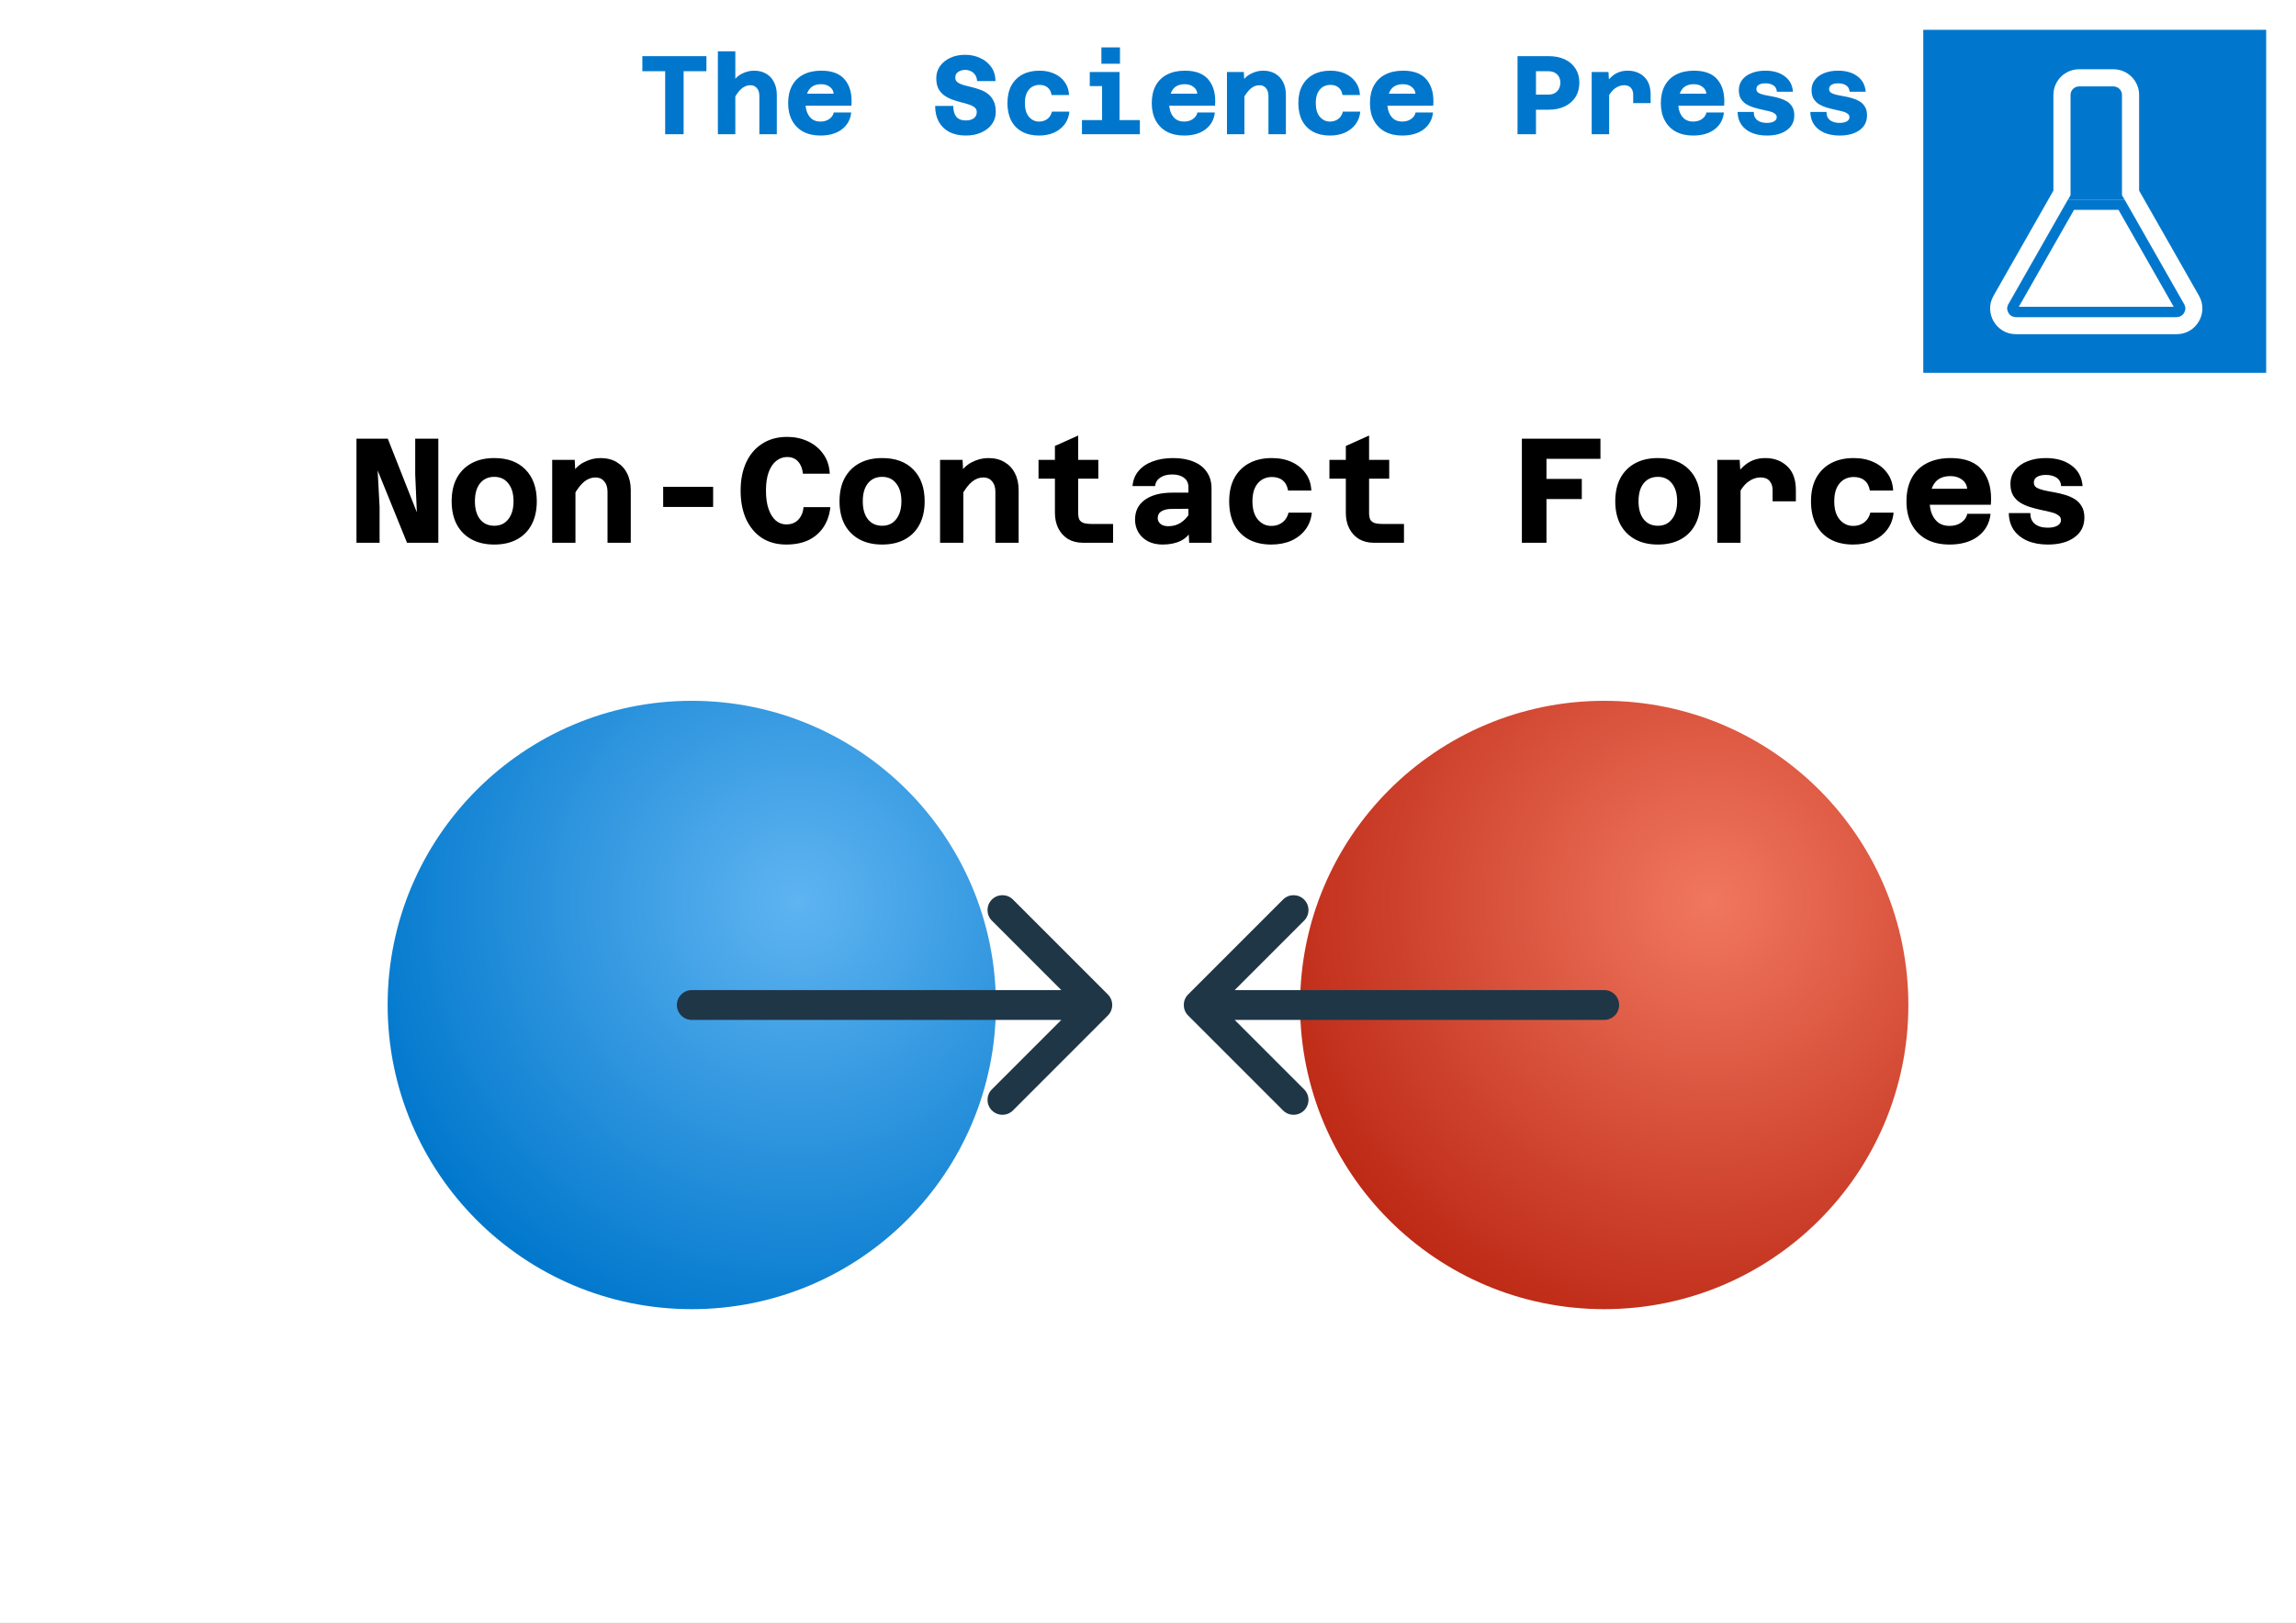
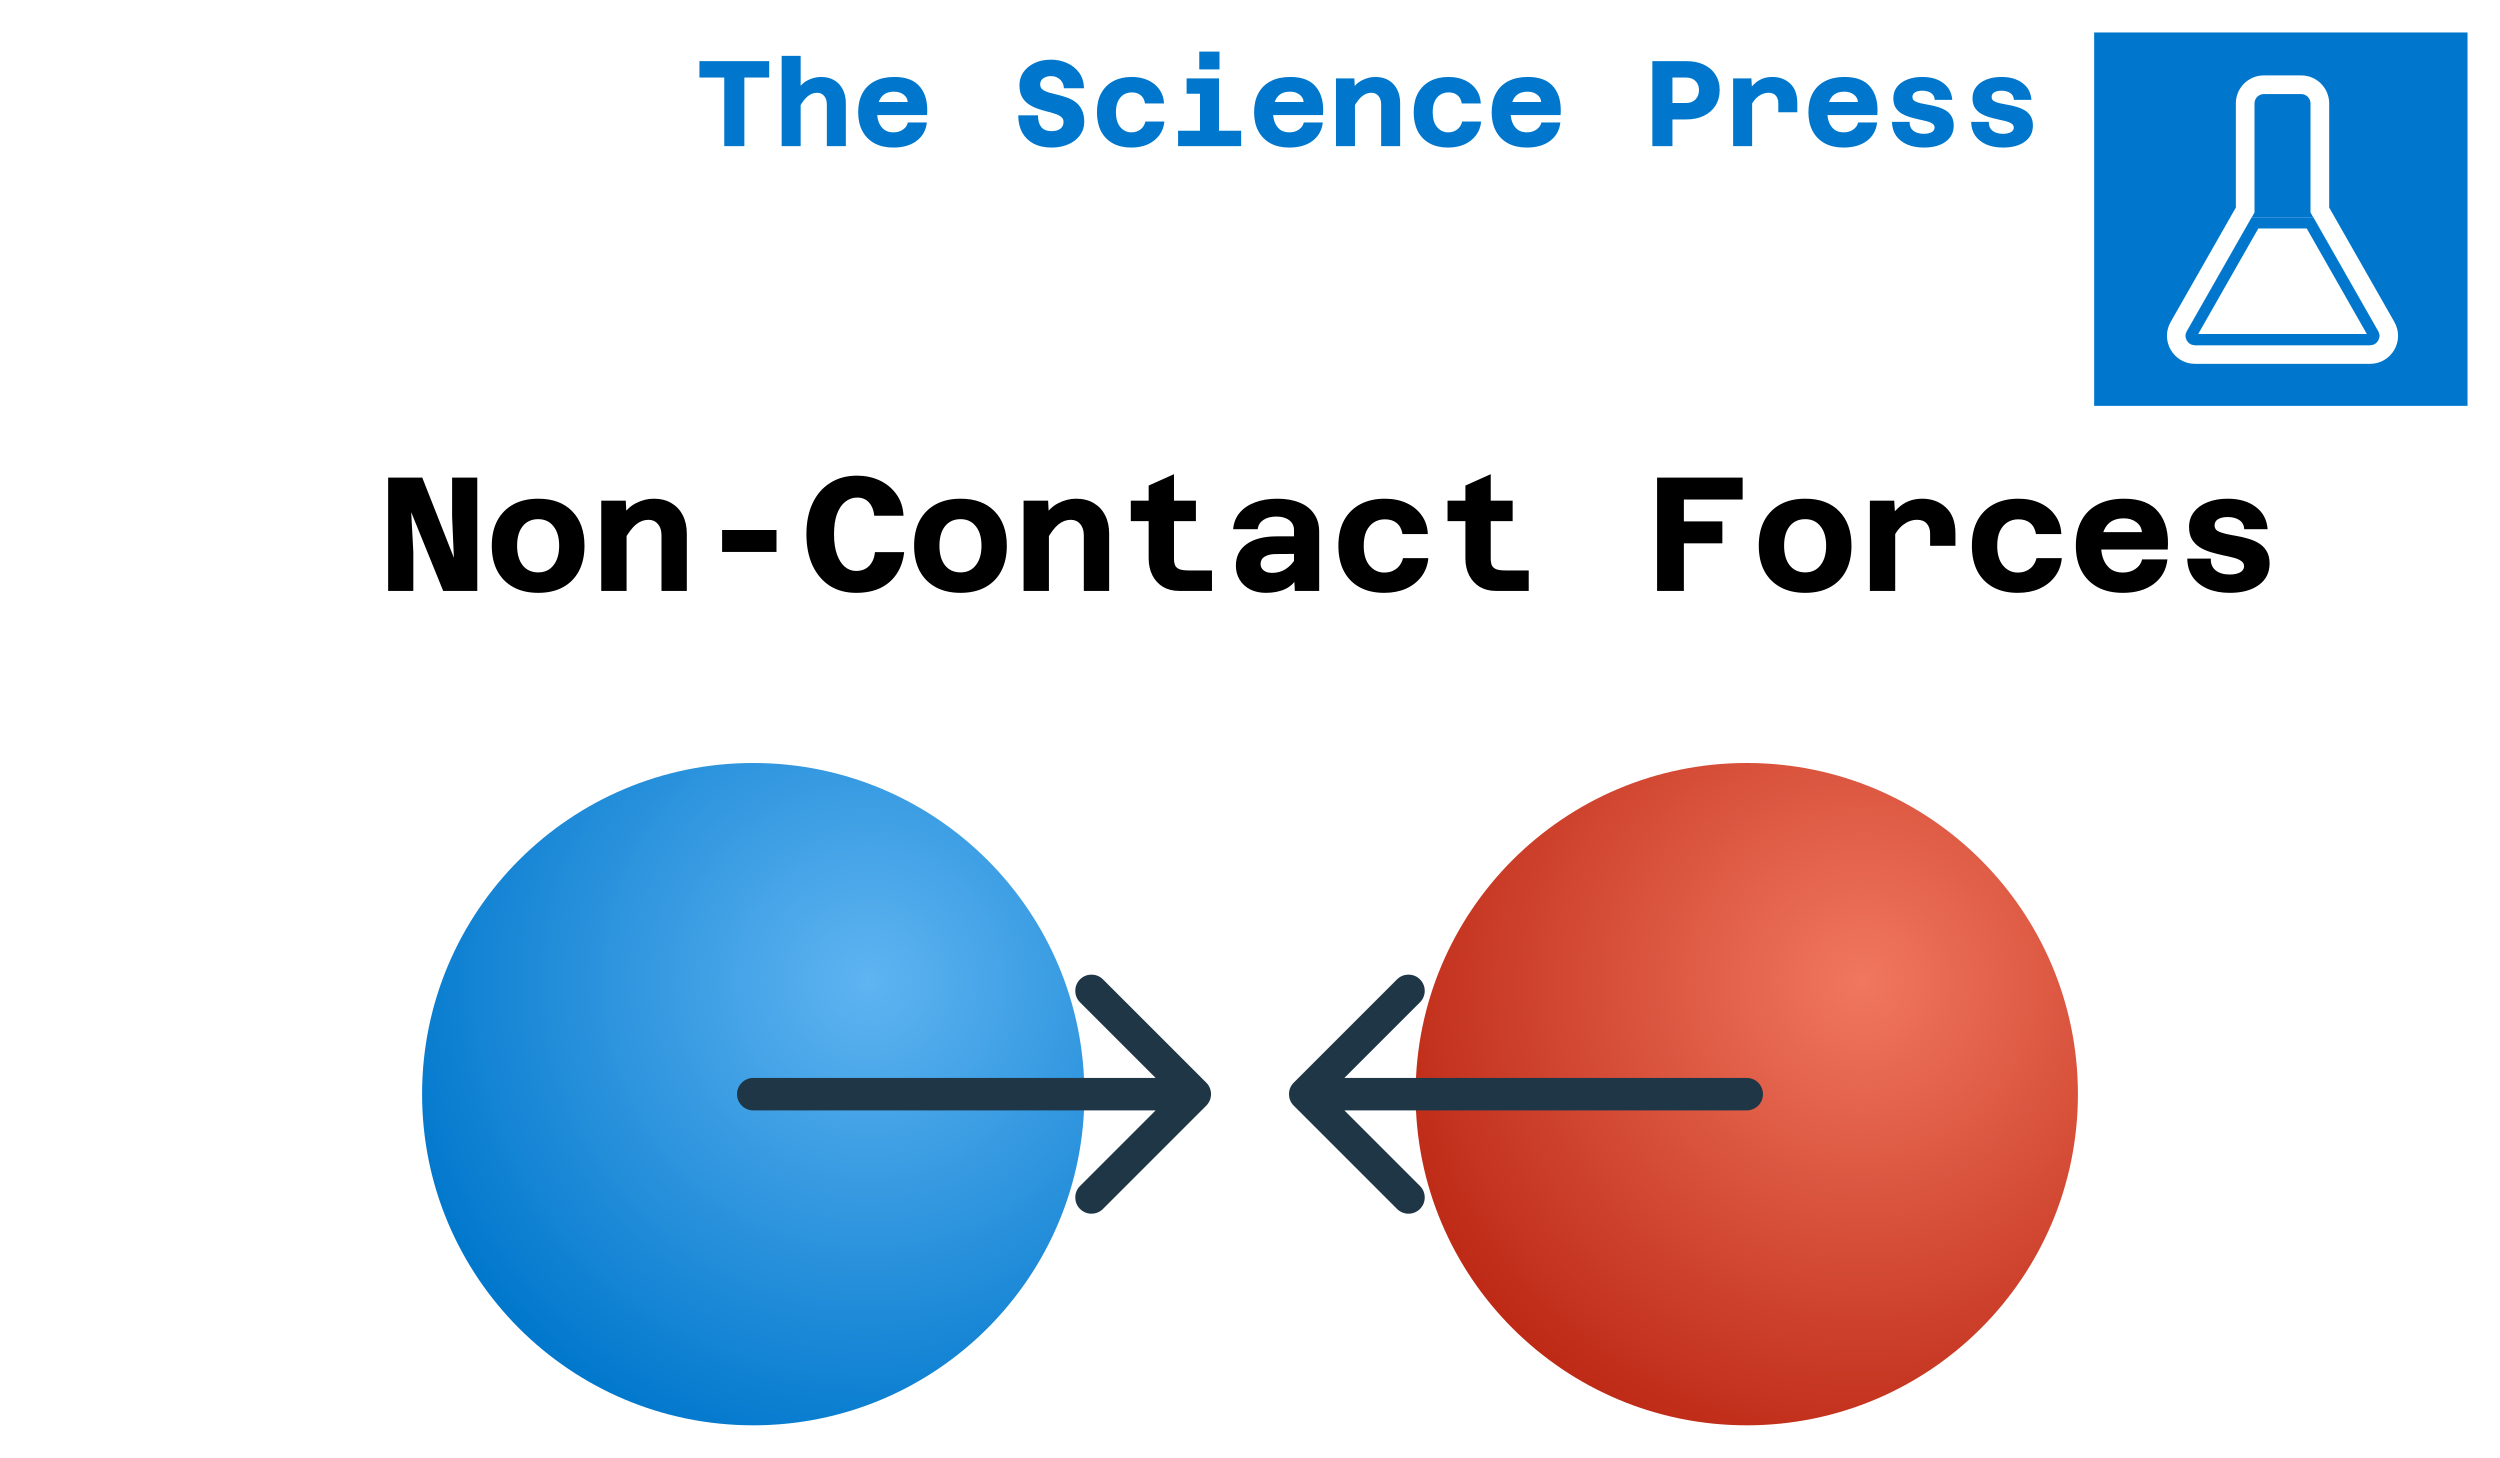
- <svg xmlns="http://www.w3.org/2000/svg" width="770" height="544" viewBox="0 0 770 544" fill="none">
-   <rect x="5" y="5" width="760" height="534" fill="white" stroke="white" stroke-width="10" />
+ <svg xmlns="http://www.w3.org/2000/svg" width="770" height="449" viewBox="0 0 770 449" fill="none">
+   <rect x="5" y="5" width="760" height="439" fill="white" stroke="white" stroke-width="10" />
  <g clip-path="url(#clip0_538_1411)">
    <path d="M760 10H645V125H760V10Z" fill="#0077CC" />
    <path d="M708.764 26.1C711.94 26.1 714.514 28.674 714.514 31.85V64.687L734.967 100.592C737.15 104.425 734.382 109.188 729.971 109.188H676.058C671.646 109.187 668.878 104.425 671.061 100.592L691.514 64.687V31.85C691.514 28.674 694.089 26.1 697.264 26.1H708.764Z" fill="#0077CC" />
    <path d="M714.514 64.687H711.639V65.448L712.016 66.11L714.514 64.687ZM691.514 64.687L694.012 66.11L694.389 65.448V64.687H691.514ZM708.764 26.1V28.975C710.352 28.975 711.639 30.262 711.639 31.85H714.514H717.389C717.389 27.087 713.528 23.225 708.764 23.225V26.1ZM714.514 31.85H711.639V64.687H714.514H717.389V31.85H714.514ZM714.514 64.687L712.016 66.11L732.469 102.015L734.967 100.592L737.465 99.169L717.012 63.264L714.514 64.687ZM734.967 100.592L732.469 102.015C733.561 103.931 732.177 106.313 729.971 106.313V109.188V112.063C736.588 112.063 740.74 104.919 737.465 99.169L734.967 100.592ZM729.971 109.188V106.313H676.058V109.188L676.058 112.063H729.971V109.188ZM676.058 109.188V106.313C673.852 106.312 672.468 103.931 673.56 102.015L671.061 100.592L668.563 99.169C665.289 104.919 669.441 112.062 676.058 112.063L676.058 109.188ZM671.061 100.592L673.56 102.015L694.012 66.11L691.514 64.687L689.016 63.264L668.563 99.169L671.061 100.592ZM691.514 64.687H694.389V31.85H691.514H688.639V64.687H691.514ZM691.514 31.85H694.389C694.389 30.262 695.676 28.975 697.264 28.975L697.264 26.1V23.225C692.501 23.225 688.639 27.087 688.639 31.85H691.514ZM697.264 26.1L697.264 28.975H708.764V26.1V23.225H697.264V26.1Z" fill="white" />
    <path d="M711.932 66.925C712.123 66.925 712.312 66.937 712.5 66.956L732.471 102.015C733.562 103.932 732.177 106.313 729.972 106.313H676.059C673.854 106.313 672.469 103.932 673.561 102.015L693.549 66.925H711.932Z" fill="white" />
    <mask id="mask0_538_1411" style="mask-type:luminance" maskUnits="userSpaceOnUse" x="673" y="66" width="60" height="41">
      <path d="M711.932 66.925C712.123 66.925 712.312 66.937 712.5 66.956L732.471 102.015C733.562 103.932 732.177 106.313 729.972 106.313H676.059C673.854 106.313 672.469 103.932 673.561 102.015L693.549 66.925H711.932Z" fill="white" />
    </mask>
    <g mask="url(#mask0_538_1411)">
      <path d="M712.5 66.956L715.497 65.248L714.614 63.698L712.839 63.523L712.5 66.956ZM693.549 66.926V63.476H691.544L690.552 65.218L693.549 66.926ZM711.932 66.926V70.376C711.982 70.376 712.055 70.379 712.16 70.389L712.5 66.956L712.839 63.523C712.57 63.496 712.264 63.476 711.932 63.476V66.926ZM712.5 66.956L709.502 68.664L729.473 103.723L732.471 102.015L735.469 100.308L715.497 65.248L712.5 66.956ZM732.471 102.015L729.473 103.723C729.254 103.339 729.531 102.863 729.972 102.863L729.972 106.313V109.763C734.823 109.763 737.87 104.525 735.469 100.308L732.471 102.015ZM729.972 106.313L729.972 102.863H676.059V106.313L676.059 109.763H729.972V106.313ZM676.059 106.313V102.863C676.5 102.863 676.778 103.339 676.559 103.723L673.561 102.015L670.564 100.308C668.162 104.524 671.207 109.762 676.059 109.763L676.059 106.313ZM673.561 102.015L676.559 103.723L696.547 68.633L693.549 66.926L690.552 65.218L670.564 100.308L673.561 102.015ZM693.549 66.926V70.376H711.932V66.926V63.476H693.549V66.926Z" fill="#0077CC" />
    </g>
  </g>
  <path d="M223.075 45V23.887H215.425V18.825H236.913V23.887H229.263V45H223.075ZM254.665 45V32.175C254.665 31.075 254.39 30.2 253.84 29.55C253.29 28.9 252.565 28.575 251.665 28.575C250.64 28.575 249.69 28.925 248.815 29.625C247.965 30.3 247.065 31.475 246.115 33.15L245.29 28.238C246.24 26.587 247.39 25.425 248.74 24.75C250.09 24.05 251.465 23.7 252.865 23.7C254.465 23.7 255.827 24.038 256.952 24.712C258.102 25.387 258.977 26.337 259.577 27.562C260.202 28.762 260.515 30.175 260.515 31.8V45H254.665ZM240.752 45V17.212H246.602V45H240.752ZM275.154 45.45C272.904 45.45 270.967 45.013 269.342 44.138C267.742 43.263 266.504 42.013 265.629 40.388C264.754 38.763 264.317 36.825 264.317 34.575C264.317 32.3 264.754 30.35 265.629 28.725C266.504 27.1 267.767 25.863 269.417 25.012C271.092 24.137 273.104 23.7 275.454 23.7C279.129 23.7 281.792 24.75 283.442 26.85C285.117 28.925 285.817 31.788 285.542 35.438H268.967L269.004 31.425H279.579C279.504 30.475 279.079 29.712 278.304 29.137C277.529 28.538 276.567 28.238 275.417 28.238C273.617 28.238 272.292 28.8 271.442 29.925C270.592 31.05 270.167 32.688 270.167 34.837C270.167 35.913 270.354 36.9 270.729 37.8C271.104 38.7 271.654 39.425 272.379 39.975C273.129 40.5 274.054 40.763 275.154 40.763C276.329 40.763 277.317 40.475 278.117 39.9C278.942 39.325 279.442 38.6 279.617 37.725H285.467C285.217 40.1 284.167 41.987 282.317 43.388C280.492 44.763 278.104 45.45 275.154 45.45ZM323.896 45.45C321.746 45.45 319.896 45.05 318.346 44.25C316.821 43.425 315.646 42.275 314.821 40.8C314.021 39.3 313.621 37.538 313.621 35.513H319.696C319.696 37.087 320.034 38.3 320.709 39.15C321.409 39.975 322.471 40.388 323.896 40.388C325.021 40.388 325.909 40.15 326.559 39.675C327.234 39.175 327.571 38.475 327.571 37.575C327.571 36.9 327.321 36.375 326.821 36C326.346 35.6 325.696 35.275 324.871 35.025C324.071 34.75 323.184 34.5 322.209 34.275C321.259 34.025 320.296 33.725 319.321 33.375C318.371 33.025 317.484 32.562 316.659 31.988C315.859 31.413 315.209 30.663 314.709 29.738C314.234 28.812 313.996 27.637 313.996 26.212C313.996 24.738 314.396 23.413 315.196 22.238C316.021 21.062 317.159 20.125 318.609 19.425C320.059 18.725 321.759 18.375 323.709 18.375C325.484 18.375 327.134 18.725 328.659 19.425C330.184 20.1 331.421 21.087 332.371 22.387C333.321 23.688 333.821 25.288 333.871 27.188H327.684C327.634 26.337 327.409 25.637 327.009 25.087C326.634 24.538 326.146 24.125 325.546 23.85C324.971 23.575 324.359 23.438 323.709 23.438C322.784 23.438 321.996 23.663 321.346 24.113C320.696 24.538 320.371 25.175 320.371 26.025C320.371 26.675 320.609 27.188 321.084 27.562C321.584 27.938 322.234 28.25 323.034 28.5C323.859 28.725 324.746 28.95 325.696 29.175C326.671 29.4 327.634 29.688 328.584 30.038C329.559 30.363 330.446 30.825 331.246 31.425C332.071 32.025 332.721 32.825 333.196 33.825C333.696 34.8 333.946 36.05 333.946 37.575C333.946 39.1 333.509 40.462 332.634 41.663C331.784 42.837 330.596 43.763 329.071 44.438C327.571 45.112 325.846 45.45 323.896 45.45ZM348.436 45.45C346.236 45.45 344.336 45.013 342.736 44.138C341.161 43.263 339.948 42.013 339.098 40.388C338.273 38.763 337.861 36.825 337.861 34.575C337.861 32.275 338.298 30.312 339.173 28.688C340.073 27.062 341.323 25.825 342.923 24.975C344.523 24.125 346.411 23.7 348.586 23.7C350.486 23.7 352.161 24.038 353.611 24.712C355.086 25.387 356.248 26.337 357.098 27.562C357.973 28.762 358.448 30.2 358.523 31.875H352.673C352.473 30.725 352.023 29.875 351.323 29.325C350.648 28.75 349.736 28.462 348.586 28.462C347.636 28.462 346.786 28.7 346.036 29.175C345.311 29.65 344.736 30.337 344.311 31.238C343.911 32.138 343.711 33.25 343.711 34.575C343.711 36.55 344.161 38.075 345.061 39.15C345.986 40.225 347.111 40.763 348.436 40.763C349.211 40.763 349.886 40.625 350.461 40.35C351.061 40.075 351.561 39.688 351.961 39.188C352.361 38.663 352.636 38.075 352.786 37.425H358.636C358.486 39.05 357.961 40.462 357.061 41.663C356.161 42.862 354.973 43.8 353.498 44.475C352.023 45.125 350.336 45.45 348.436 45.45ZM369.6 45V24.15H375.45V45H369.6ZM362.85 45V40.275H382.275V45H362.85ZM365.475 28.875V24.15H372.525V28.875H365.475ZM369.375 21.375V15.9H375.6V21.375H369.375ZM397.103 45.45C394.853 45.45 392.915 45.013 391.29 44.138C389.69 43.263 388.453 42.013 387.578 40.388C386.703 38.763 386.265 36.825 386.265 34.575C386.265 32.3 386.703 30.35 387.578 28.725C388.453 27.1 389.715 25.863 391.365 25.012C393.04 24.137 395.053 23.7 397.403 23.7C401.078 23.7 403.74 24.75 405.39 26.85C407.065 28.925 407.765 31.788 407.49 35.438H390.915L390.953 31.425H401.528C401.453 30.475 401.028 29.712 400.253 29.137C399.478 28.538 398.515 28.238 397.365 28.238C395.565 28.238 394.24 28.8 393.39 29.925C392.54 31.05 392.115 32.688 392.115 34.837C392.115 35.913 392.303 36.9 392.678 37.8C393.053 38.7 393.603 39.425 394.328 39.975C395.078 40.5 396.003 40.763 397.103 40.763C398.278 40.763 399.265 40.475 400.065 39.9C400.89 39.325 401.39 38.6 401.565 37.725H407.415C407.165 40.1 406.115 41.987 404.265 43.388C402.44 44.763 400.053 45.45 397.103 45.45ZM425.392 45V32.138C425.392 31.062 425.117 30.2 424.567 29.55C424.017 28.9 423.292 28.575 422.392 28.575C421.367 28.575 420.417 28.925 419.542 29.625C418.692 30.3 417.792 31.475 416.842 33.15L416.017 28.2C416.967 26.575 418.117 25.425 419.467 24.75C420.817 24.05 422.192 23.7 423.592 23.7C425.192 23.7 426.555 24.038 427.68 24.712C428.83 25.387 429.705 26.325 430.305 27.525C430.93 28.725 431.242 30.137 431.242 31.762V45H425.392ZM411.48 45V24.15H417.142L417.33 27.863V45H411.48ZM445.994 45.45C443.794 45.45 441.894 45.013 440.294 44.138C438.719 43.263 437.507 42.013 436.657 40.388C435.832 38.763 435.419 36.825 435.419 34.575C435.419 32.275 435.857 30.312 436.732 28.688C437.632 27.062 438.882 25.825 440.482 24.975C442.082 24.125 443.969 23.7 446.144 23.7C448.044 23.7 449.719 24.038 451.169 24.712C452.644 25.387 453.807 26.337 454.657 27.562C455.532 28.762 456.007 30.2 456.082 31.875H450.232C450.032 30.725 449.582 29.875 448.882 29.325C448.207 28.75 447.294 28.462 446.144 28.462C445.194 28.462 444.344 28.7 443.594 29.175C442.869 29.65 442.294 30.337 441.869 31.238C441.469 32.138 441.269 33.25 441.269 34.575C441.269 36.55 441.719 38.075 442.619 39.15C443.544 40.225 444.669 40.763 445.994 40.763C446.769 40.763 447.444 40.625 448.019 40.35C448.619 40.075 449.119 39.688 449.519 39.188C449.919 38.663 450.194 38.075 450.344 37.425H456.194C456.044 39.05 455.519 40.462 454.619 41.663C453.719 42.862 452.532 43.8 451.057 44.475C449.582 45.125 447.894 45.45 445.994 45.45ZM470.271 45.45C468.021 45.45 466.084 45.013 464.459 44.138C462.859 43.263 461.621 42.013 460.746 40.388C459.871 38.763 459.434 36.825 459.434 34.575C459.434 32.3 459.871 30.35 460.746 28.725C461.621 27.1 462.884 25.863 464.534 25.012C466.209 24.137 468.221 23.7 470.571 23.7C474.246 23.7 476.909 24.75 478.559 26.85C480.234 28.925 480.934 31.788 480.659 35.438H464.084L464.121 31.425H474.696C474.621 30.475 474.196 29.712 473.421 29.137C472.646 28.538 471.684 28.238 470.534 28.238C468.734 28.238 467.409 28.8 466.559 29.925C465.709 31.05 465.284 32.688 465.284 34.837C465.284 35.913 465.471 36.9 465.846 37.8C466.221 38.7 466.771 39.425 467.496 39.975C468.246 40.5 469.171 40.763 470.271 40.763C471.446 40.763 472.434 40.475 473.234 39.9C474.059 39.325 474.559 38.6 474.734 37.725H480.584C480.334 40.1 479.284 41.987 477.434 43.388C475.609 44.763 473.221 45.45 470.271 45.45ZM513.351 36.788V31.725H519.313C520.513 31.725 521.476 31.363 522.201 30.637C522.926 29.887 523.288 28.913 523.288 27.712C523.288 26.562 522.926 25.637 522.201 24.938C521.476 24.238 520.513 23.887 519.313 23.887H513.351V18.825H519.351C521.426 18.825 523.238 19.188 524.788 19.913C526.338 20.637 527.538 21.675 528.388 23.025C529.238 24.35 529.663 25.913 529.663 27.712C529.663 29.538 529.238 31.137 528.388 32.513C527.538 33.862 526.338 34.913 524.788 35.663C523.263 36.413 521.451 36.788 519.351 36.788H513.351ZM508.926 45V18.825H515.113V45H508.926ZM547.715 34.575V31.762C547.715 30.812 547.465 30.05 546.965 29.475C546.465 28.875 545.715 28.575 544.715 28.575C543.59 28.575 542.528 28.95 541.528 29.7C540.528 30.45 539.578 31.75 538.678 33.6L538.078 28.688C538.728 27.587 539.44 26.675 540.215 25.95C540.99 25.2 541.84 24.637 542.765 24.262C543.715 23.887 544.753 23.7 545.878 23.7C548.103 23.7 549.94 24.387 551.39 25.762C552.84 27.113 553.565 29.113 553.565 31.762V34.575H547.715ZM533.803 45V24.15H539.428L539.653 27.9V45H533.803ZM567.83 45.45C565.58 45.45 563.643 45.013 562.018 44.138C560.418 43.263 559.18 42.013 558.305 40.388C557.43 38.763 556.993 36.825 556.993 34.575C556.993 32.3 557.43 30.35 558.305 28.725C559.18 27.1 560.443 25.863 562.093 25.012C563.768 24.137 565.78 23.7 568.13 23.7C571.805 23.7 574.468 24.75 576.118 26.85C577.793 28.925 578.493 31.788 578.218 35.438H561.643L561.68 31.425H572.255C572.18 30.475 571.755 29.712 570.98 29.137C570.205 28.538 569.243 28.238 568.093 28.238C566.293 28.238 564.968 28.8 564.118 29.925C563.268 31.05 562.843 32.688 562.843 34.837C562.843 35.913 563.03 36.9 563.405 37.8C563.78 38.7 564.33 39.425 565.055 39.975C565.805 40.5 566.73 40.763 567.83 40.763C569.005 40.763 569.993 40.475 570.793 39.9C571.618 39.325 572.118 38.6 572.293 37.725H578.143C577.893 40.1 576.843 41.987 574.993 43.388C573.168 44.763 570.78 45.45 567.83 45.45ZM592.557 45.45C590.607 45.45 588.895 45.138 587.42 44.513C585.945 43.862 584.795 42.95 583.97 41.775C583.17 40.575 582.757 39.163 582.732 37.538H588.17C588.12 38.688 588.482 39.587 589.257 40.237C590.057 40.888 591.145 41.212 592.52 41.212C593.52 41.212 594.32 41.05 594.92 40.725C595.545 40.375 595.857 39.9 595.857 39.3C595.857 38.775 595.62 38.362 595.145 38.062C594.695 37.737 594.095 37.487 593.345 37.312C592.595 37.112 591.77 36.925 590.87 36.75C589.97 36.55 589.057 36.312 588.132 36.038C587.232 35.763 586.407 35.4 585.657 34.95C584.907 34.475 584.295 33.862 583.82 33.112C583.37 32.337 583.145 31.375 583.145 30.225C583.145 28.9 583.52 27.75 584.27 26.775C585.02 25.8 586.057 25.05 587.382 24.525C588.732 23.975 590.282 23.7 592.032 23.7C594.707 23.7 596.87 24.325 598.52 25.575C600.195 26.8 601.12 28.525 601.295 30.75H595.895C595.845 29.825 595.47 29.125 594.77 28.65C594.07 28.175 593.17 27.938 592.07 27.938C591.145 27.938 590.407 28.1 589.857 28.425C589.307 28.75 589.032 29.238 589.032 29.887C589.032 30.413 589.257 30.825 589.707 31.125C590.182 31.4 590.795 31.625 591.545 31.8C592.295 31.975 593.12 32.138 594.02 32.288C594.945 32.438 595.857 32.65 596.757 32.925C597.657 33.175 598.482 33.525 599.232 33.975C599.982 34.425 600.582 35.025 601.032 35.775C601.507 36.525 601.745 37.487 601.745 38.663C601.745 40.788 600.907 42.45 599.232 43.65C597.582 44.85 595.357 45.45 592.557 45.45ZM616.947 45.45C614.997 45.45 613.284 45.138 611.809 44.513C610.334 43.862 609.184 42.95 608.359 41.775C607.559 40.575 607.147 39.163 607.122 37.538H612.559C612.509 38.688 612.872 39.587 613.647 40.237C614.447 40.888 615.534 41.212 616.909 41.212C617.909 41.212 618.709 41.05 619.309 40.725C619.934 40.375 620.247 39.9 620.247 39.3C620.247 38.775 620.009 38.362 619.534 38.062C619.084 37.737 618.484 37.487 617.734 37.312C616.984 37.112 616.159 36.925 615.259 36.75C614.359 36.55 613.447 36.312 612.522 36.038C611.622 35.763 610.797 35.4 610.047 34.95C609.297 34.475 608.684 33.862 608.209 33.112C607.759 32.337 607.534 31.375 607.534 30.225C607.534 28.9 607.909 27.75 608.659 26.775C609.409 25.8 610.447 25.05 611.772 24.525C613.122 23.975 614.672 23.7 616.422 23.7C619.097 23.7 621.259 24.325 622.909 25.575C624.584 26.8 625.509 28.525 625.684 30.75H620.284C620.234 29.825 619.859 29.125 619.159 28.65C618.459 28.175 617.559 27.938 616.459 27.938C615.534 27.938 614.797 28.1 614.247 28.425C613.697 28.75 613.422 29.238 613.422 29.887C613.422 30.413 613.647 30.825 614.097 31.125C614.572 31.4 615.184 31.625 615.934 31.8C616.684 31.975 617.509 32.138 618.409 32.288C619.334 32.438 620.247 32.65 621.147 32.925C622.047 33.175 622.872 33.525 623.622 33.975C624.372 34.425 624.972 35.025 625.422 35.775C625.897 36.525 626.134 37.487 626.134 38.663C626.134 40.788 625.297 42.45 623.622 43.65C621.972 44.85 619.747 45.45 616.947 45.45Z" fill="#0077CC" />
  <ellipse cx="232" cy="337" rx="102" ry="102" fill="url(#paint0_radial_538_1411)" />
  <path d="M232 332C229.239 332 227 334.239 227 337C227 339.761 229.239 342 232 342V337V332ZM371.536 340.536C373.488 338.583 373.488 335.417 371.536 333.464L339.716 301.645C337.763 299.692 334.597 299.692 332.645 301.645C330.692 303.597 330.692 306.763 332.645 308.716L360.929 337L332.645 365.284C330.692 367.237 330.692 370.403 332.645 372.355C334.597 374.308 337.763 374.308 339.716 372.355L371.536 340.536ZM232 337V342H368V337V332H232V337Z" fill="#1F3647" />
  <ellipse cx="538" cy="337" rx="102" ry="102" fill="url(#paint1_radial_538_1411)" />
  <path d="M538 342C540.761 342 543 339.761 543 337C543 334.239 540.761 332 538 332V337V342ZM398.464 333.464C396.512 335.417 396.512 338.583 398.464 340.536L430.284 372.355C432.237 374.308 435.403 374.308 437.355 372.355C439.308 370.403 439.308 367.237 437.355 365.284L409.071 337L437.355 308.716C439.308 306.763 439.308 303.597 437.355 301.645C435.403 299.692 432.237 299.692 430.284 301.645L398.464 333.464ZM538 337V332H402V337V342H538V337Z" fill="#1F3647" />
  <path d="M119.55 182V147.1H130.05L139.8 171.8L139.25 159.1V147.1H147V182H136.5L126.65 157.75L127.3 170V182H119.55ZM165.77 182.6C162.803 182.6 160.253 182.017 158.12 180.85C155.986 179.683 154.336 178.017 153.17 175.85C152.036 173.683 151.47 171.1 151.47 168.1C151.47 165.067 152.036 162.483 153.17 160.35C154.336 158.183 155.986 156.517 158.12 155.35C160.253 154.183 162.803 153.6 165.77 153.6C170.236 153.6 173.72 154.883 176.22 157.45C178.753 160.017 180.02 163.567 180.02 168.1C180.02 171.1 179.453 173.683 178.32 175.85C177.186 178.017 175.553 179.683 173.42 180.85C171.286 182.017 168.736 182.6 165.77 182.6ZM165.77 176.3C167.77 176.3 169.336 175.567 170.47 174.1C171.636 172.633 172.22 170.633 172.22 168.1C172.22 165.533 171.636 163.533 170.47 162.1C169.336 160.633 167.77 159.9 165.77 159.9C163.736 159.9 162.136 160.633 160.97 162.1C159.836 163.533 159.27 165.533 159.27 168.1C159.27 170.633 159.836 172.633 160.97 174.1C162.136 175.567 163.736 176.3 165.77 176.3ZM203.739 182V164.85C203.739 163.417 203.372 162.267 202.639 161.4C201.906 160.533 200.939 160.1 199.739 160.1C198.372 160.1 197.106 160.567 195.939 161.5C194.806 162.4 193.606 163.967 192.339 166.2L191.239 159.6C192.506 157.433 194.039 155.9 195.839 155C197.639 154.067 199.472 153.6 201.339 153.6C203.472 153.6 205.289 154.05 206.789 154.95C208.322 155.85 209.489 157.1 210.289 158.7C211.122 160.3 211.539 162.183 211.539 164.35V182H203.739ZM185.189 182V154.2H192.739L192.989 159.15V182H185.189ZM222.409 170V163.25H239.159V170H222.409ZM263.678 182.6C260.545 182.6 257.828 181.867 255.528 180.4C253.261 178.9 251.495 176.8 250.228 174.1C248.995 171.367 248.378 168.183 248.378 164.55C248.378 160.883 249.011 157.7 250.278 155C251.545 152.3 253.345 150.217 255.678 148.75C258.011 147.25 260.778 146.5 263.978 146.5C266.478 146.5 268.778 146.983 270.878 147.95C272.978 148.917 274.695 150.317 276.028 152.15C277.395 153.983 278.145 156.217 278.278 158.85H269.278C269.111 157.15 268.578 155.8 267.678 154.8C266.778 153.767 265.545 153.25 263.978 153.25C262.645 153.25 261.428 153.683 260.328 154.55C259.261 155.383 258.411 156.65 257.778 158.35C257.178 160.017 256.878 162.083 256.878 164.55C256.878 166.983 257.178 169.05 257.778 170.75C258.378 172.417 259.178 173.683 260.178 174.55C261.211 175.417 262.378 175.85 263.678 175.85C264.778 175.85 265.728 175.633 266.528 175.2C267.361 174.733 268.028 174.067 268.528 173.2C269.061 172.333 269.378 171.283 269.478 170.05H278.478C278.211 172.617 277.445 174.85 276.178 176.75C274.945 178.617 273.278 180.067 271.178 181.1C269.078 182.1 266.578 182.6 263.678 182.6ZM295.848 182.6C292.881 182.6 290.331 182.017 288.198 180.85C286.064 179.683 284.414 178.017 283.248 175.85C282.114 173.683 281.548 171.1 281.548 168.1C281.548 165.067 282.114 162.483 283.248 160.35C284.414 158.183 286.064 156.517 288.198 155.35C290.331 154.183 292.881 153.6 295.848 153.6C300.314 153.6 303.798 154.883 306.298 157.45C308.831 160.017 310.098 163.567 310.098 168.1C310.098 171.1 309.531 173.683 308.398 175.85C307.264 178.017 305.631 179.683 303.498 180.85C301.364 182.017 298.814 182.6 295.848 182.6ZM295.848 176.3C297.848 176.3 299.414 175.567 300.548 174.1C301.714 172.633 302.298 170.633 302.298 168.1C302.298 165.533 301.714 163.533 300.548 162.1C299.414 160.633 297.848 159.9 295.848 159.9C293.814 159.9 292.214 160.633 291.048 162.1C289.914 163.533 289.348 165.533 289.348 168.1C289.348 170.633 289.914 172.633 291.048 174.1C292.214 175.567 293.814 176.3 295.848 176.3ZM333.817 182V164.85C333.817 163.417 333.451 162.267 332.717 161.4C331.984 160.533 331.017 160.1 329.817 160.1C328.451 160.1 327.184 160.567 326.017 161.5C324.884 162.4 323.684 163.967 322.417 166.2L321.317 159.6C322.584 157.433 324.117 155.9 325.917 155C327.717 154.067 329.551 153.6 331.417 153.6C333.551 153.6 335.367 154.05 336.867 154.95C338.401 155.85 339.567 157.1 340.367 158.7C341.201 160.3 341.617 162.183 341.617 164.35V182H333.817ZM315.267 182V154.2H322.817L323.067 159.15V182H315.267ZM363.137 182C361.27 182 359.62 181.583 358.187 180.75C356.787 179.883 355.703 178.7 354.937 177.2C354.17 175.667 353.787 173.933 353.787 172V149.55L361.587 146.05V172C361.587 172.867 361.703 173.583 361.937 174.15C362.203 174.683 362.67 175.083 363.337 175.35C364.037 175.583 365.003 175.7 366.237 175.7H373.287V182H363.137ZM348.287 160.5V154.2H368.337V160.5H348.287ZM398.806 182L398.556 177V163.3C398.556 162 398.073 160.983 397.106 160.25C396.14 159.483 394.806 159.1 393.106 159.1C391.473 159.1 390.14 159.45 389.106 160.15C388.106 160.817 387.523 161.767 387.356 163H379.806C379.973 161.033 380.64 159.35 381.806 157.95C382.973 156.55 384.54 155.483 386.506 154.75C388.506 153.983 390.823 153.6 393.456 153.6C396.056 153.6 398.323 154 400.256 154.8C402.19 155.567 403.673 156.717 404.706 158.25C405.773 159.75 406.306 161.6 406.306 163.8V182H398.806ZM389.906 182.6C388.073 182.6 386.456 182.25 385.056 181.55C383.656 180.817 382.573 179.817 381.806 178.55C381.04 177.283 380.656 175.85 380.656 174.25C380.656 171.383 381.756 169.167 383.956 167.6C386.19 166 389.256 165.2 393.156 165.2H399.306V170.6L392.956 170.65C391.523 170.65 390.373 170.917 389.506 171.45C388.673 171.95 388.256 172.717 388.256 173.75C388.256 174.483 388.556 175.117 389.156 175.65C389.79 176.183 390.673 176.45 391.806 176.45C393.373 176.45 394.756 176.067 395.956 175.3C397.19 174.5 398.206 173.417 399.006 172.05L399.856 177.3C399.023 179.133 397.74 180.483 396.006 181.35C394.306 182.183 392.273 182.6 389.906 182.6ZM426.326 182.6C423.392 182.6 420.859 182.017 418.726 180.85C416.626 179.683 415.009 178.017 413.876 175.85C412.776 173.683 412.226 171.1 412.226 168.1C412.226 165.033 412.809 162.417 413.976 160.25C415.176 158.083 416.842 156.433 418.976 155.3C421.109 154.167 423.626 153.6 426.526 153.6C429.059 153.6 431.292 154.05 433.226 154.95C435.192 155.85 436.742 157.117 437.876 158.75C439.042 160.35 439.676 162.267 439.776 164.5H431.976C431.709 162.967 431.109 161.833 430.176 161.1C429.276 160.333 428.059 159.95 426.526 159.95C425.259 159.95 424.126 160.267 423.126 160.9C422.159 161.533 421.392 162.45 420.826 163.65C420.292 164.85 420.026 166.333 420.026 168.1C420.026 170.733 420.626 172.767 421.826 174.2C423.059 175.633 424.559 176.35 426.326 176.35C427.359 176.35 428.259 176.167 429.026 175.8C429.826 175.433 430.492 174.917 431.026 174.25C431.559 173.55 431.926 172.767 432.126 171.9H439.926C439.726 174.067 439.026 175.95 437.826 177.55C436.626 179.15 435.042 180.4 433.076 181.3C431.109 182.167 428.859 182.6 426.326 182.6ZM460.695 182C458.829 182 457.179 181.583 455.745 180.75C454.345 179.883 453.262 178.7 452.495 177.2C451.729 175.667 451.345 173.933 451.345 172V149.55L459.145 146.05V172C459.145 172.867 459.262 173.583 459.495 174.15C459.762 174.683 460.229 175.083 460.895 175.35C461.595 175.583 462.562 175.7 463.795 175.7H470.845V182H460.695ZM445.845 160.5V154.2H465.895V160.5H445.845ZM510.384 182V147.1H536.734V153.85H518.634V160.6H530.484V167.35H518.634V182H510.384ZM556.004 182.6C553.037 182.6 550.487 182.017 548.354 180.85C546.221 179.683 544.571 178.017 543.404 175.85C542.271 173.683 541.704 171.1 541.704 168.1C541.704 165.067 542.271 162.483 543.404 160.35C544.571 158.183 546.221 156.517 548.354 155.35C550.487 154.183 553.037 153.6 556.004 153.6C560.471 153.6 563.954 154.883 566.454 157.45C568.987 160.017 570.254 163.567 570.254 168.1C570.254 171.1 569.687 173.683 568.554 175.85C567.421 178.017 565.787 179.683 563.654 180.85C561.521 182.017 558.971 182.6 556.004 182.6ZM556.004 176.3C558.004 176.3 559.571 175.567 560.704 174.1C561.871 172.633 562.454 170.633 562.454 168.1C562.454 165.533 561.871 163.533 560.704 162.1C559.571 160.633 558.004 159.9 556.004 159.9C553.971 159.9 552.371 160.633 551.204 162.1C550.071 163.533 549.504 165.533 549.504 168.1C549.504 170.633 550.071 172.633 551.204 174.1C552.371 175.567 553.971 176.3 556.004 176.3ZM594.473 168.1V164.35C594.473 163.083 594.14 162.067 593.473 161.3C592.807 160.5 591.807 160.1 590.473 160.1C588.973 160.1 587.557 160.6 586.223 161.6C584.89 162.6 583.623 164.333 582.423 166.8L581.623 160.25C582.49 158.783 583.44 157.567 584.473 156.6C585.507 155.6 586.64 154.85 587.873 154.35C589.14 153.85 590.523 153.6 592.023 153.6C594.99 153.6 597.44 154.517 599.373 156.35C601.307 158.15 602.273 160.817 602.273 164.35V168.1H594.473ZM575.923 182V154.2H583.423L583.723 159.2V182H575.923ZM621.443 182.6C618.51 182.6 615.976 182.017 613.843 180.85C611.743 179.683 610.126 178.017 608.993 175.85C607.893 173.683 607.343 171.1 607.343 168.1C607.343 165.033 607.926 162.417 609.093 160.25C610.293 158.083 611.96 156.433 614.093 155.3C616.226 154.167 618.743 153.6 621.643 153.6C624.176 153.6 626.41 154.05 628.343 154.95C630.31 155.85 631.86 157.117 632.993 158.75C634.16 160.35 634.793 162.267 634.893 164.5H627.093C626.826 162.967 626.226 161.833 625.293 161.1C624.393 160.333 623.176 159.95 621.643 159.95C620.376 159.95 619.243 160.267 618.243 160.9C617.276 161.533 616.51 162.45 615.943 163.65C615.41 164.85 615.143 166.333 615.143 168.1C615.143 170.733 615.743 172.767 616.943 174.2C618.176 175.633 619.676 176.35 621.443 176.35C622.476 176.35 623.376 176.167 624.143 175.8C624.943 175.433 625.61 174.917 626.143 174.25C626.676 173.55 627.043 172.767 627.243 171.9H635.043C634.843 174.067 634.143 175.95 632.943 177.55C631.743 179.15 630.16 180.4 628.193 181.3C626.226 182.167 623.976 182.6 621.443 182.6ZM653.813 182.6C650.813 182.6 648.229 182.017 646.063 180.85C643.929 179.683 642.279 178.017 641.113 175.85C639.946 173.683 639.363 171.1 639.363 168.1C639.363 165.067 639.946 162.467 641.113 160.3C642.279 158.133 643.963 156.483 646.163 155.35C648.396 154.183 651.079 153.6 654.213 153.6C659.113 153.6 662.663 155 664.862 157.8C667.096 160.567 668.029 164.383 667.663 169.25H645.563L645.613 163.9H659.713C659.613 162.633 659.046 161.617 658.013 160.85C656.979 160.05 655.696 159.65 654.163 159.65C651.763 159.65 649.996 160.4 648.863 161.9C647.729 163.4 647.163 165.583 647.163 168.45C647.163 169.883 647.413 171.2 647.913 172.4C648.413 173.6 649.146 174.567 650.113 175.3C651.113 176 652.346 176.35 653.813 176.35C655.379 176.35 656.696 175.967 657.763 175.2C658.863 174.433 659.529 173.467 659.763 172.3H667.563C667.229 175.467 665.829 177.983 663.363 179.85C660.929 181.683 657.746 182.6 653.813 182.6ZM686.782 182.6C684.182 182.6 681.899 182.183 679.932 181.35C677.965 180.483 676.432 179.267 675.332 177.7C674.265 176.1 673.715 174.217 673.682 172.05H680.932C680.865 173.583 681.349 174.783 682.382 175.65C683.449 176.517 684.899 176.95 686.732 176.95C688.065 176.95 689.132 176.733 689.932 176.3C690.765 175.833 691.182 175.2 691.182 174.4C691.182 173.7 690.865 173.15 690.232 172.75C689.632 172.317 688.832 171.983 687.832 171.75C686.832 171.483 685.732 171.233 684.532 171C683.332 170.733 682.115 170.417 680.882 170.05C679.682 169.683 678.582 169.2 677.582 168.6C676.582 167.967 675.765 167.15 675.132 166.15C674.532 165.117 674.232 163.833 674.232 162.3C674.232 160.533 674.732 159 675.732 157.7C676.732 156.4 678.115 155.4 679.882 154.7C681.682 153.967 683.749 153.6 686.082 153.6C689.649 153.6 692.532 154.433 694.732 156.1C696.965 157.733 698.199 160.033 698.432 163H691.232C691.165 161.767 690.665 160.833 689.732 160.2C688.799 159.567 687.599 159.25 686.132 159.25C684.899 159.25 683.915 159.467 683.182 159.9C682.449 160.333 682.082 160.983 682.082 161.85C682.082 162.55 682.382 163.1 682.982 163.5C683.615 163.867 684.432 164.167 685.432 164.4C686.432 164.633 687.532 164.85 688.732 165.05C689.965 165.25 691.182 165.533 692.382 165.9C693.582 166.233 694.682 166.7 695.682 167.3C696.682 167.9 697.482 168.7 698.082 169.7C698.715 170.7 699.032 171.983 699.032 173.55C699.032 176.383 697.915 178.6 695.682 180.2C693.482 181.8 690.515 182.6 686.782 182.6Z" fill="black" />
  <defs>
    <radialGradient id="paint0_radial_538_1411" cx="0" cy="0" r="1" gradientUnits="userSpaceOnUse" gradientTransform="translate(267.7 302.32) rotate(136.081) scale(152.932 152.932)">
      <stop stop-color="#5FB4F1" />
      <stop offset="1" stop-color="#0077CC" />
    </radialGradient>
    <radialGradient id="paint1_radial_538_1411" cx="0" cy="0" r="1" gradientUnits="userSpaceOnUse" gradientTransform="translate(573.7 302.32) rotate(136.081) scale(152.932 152.932)">
      <stop stop-color="#F1775F" />
      <stop offset="1" stop-color="#BD2915" />
    </radialGradient>
    <clipPath id="clip0_538_1411">
      <rect width="115" height="115" fill="white" transform="translate(645 10)" />
    </clipPath>
  </defs>
</svg>
